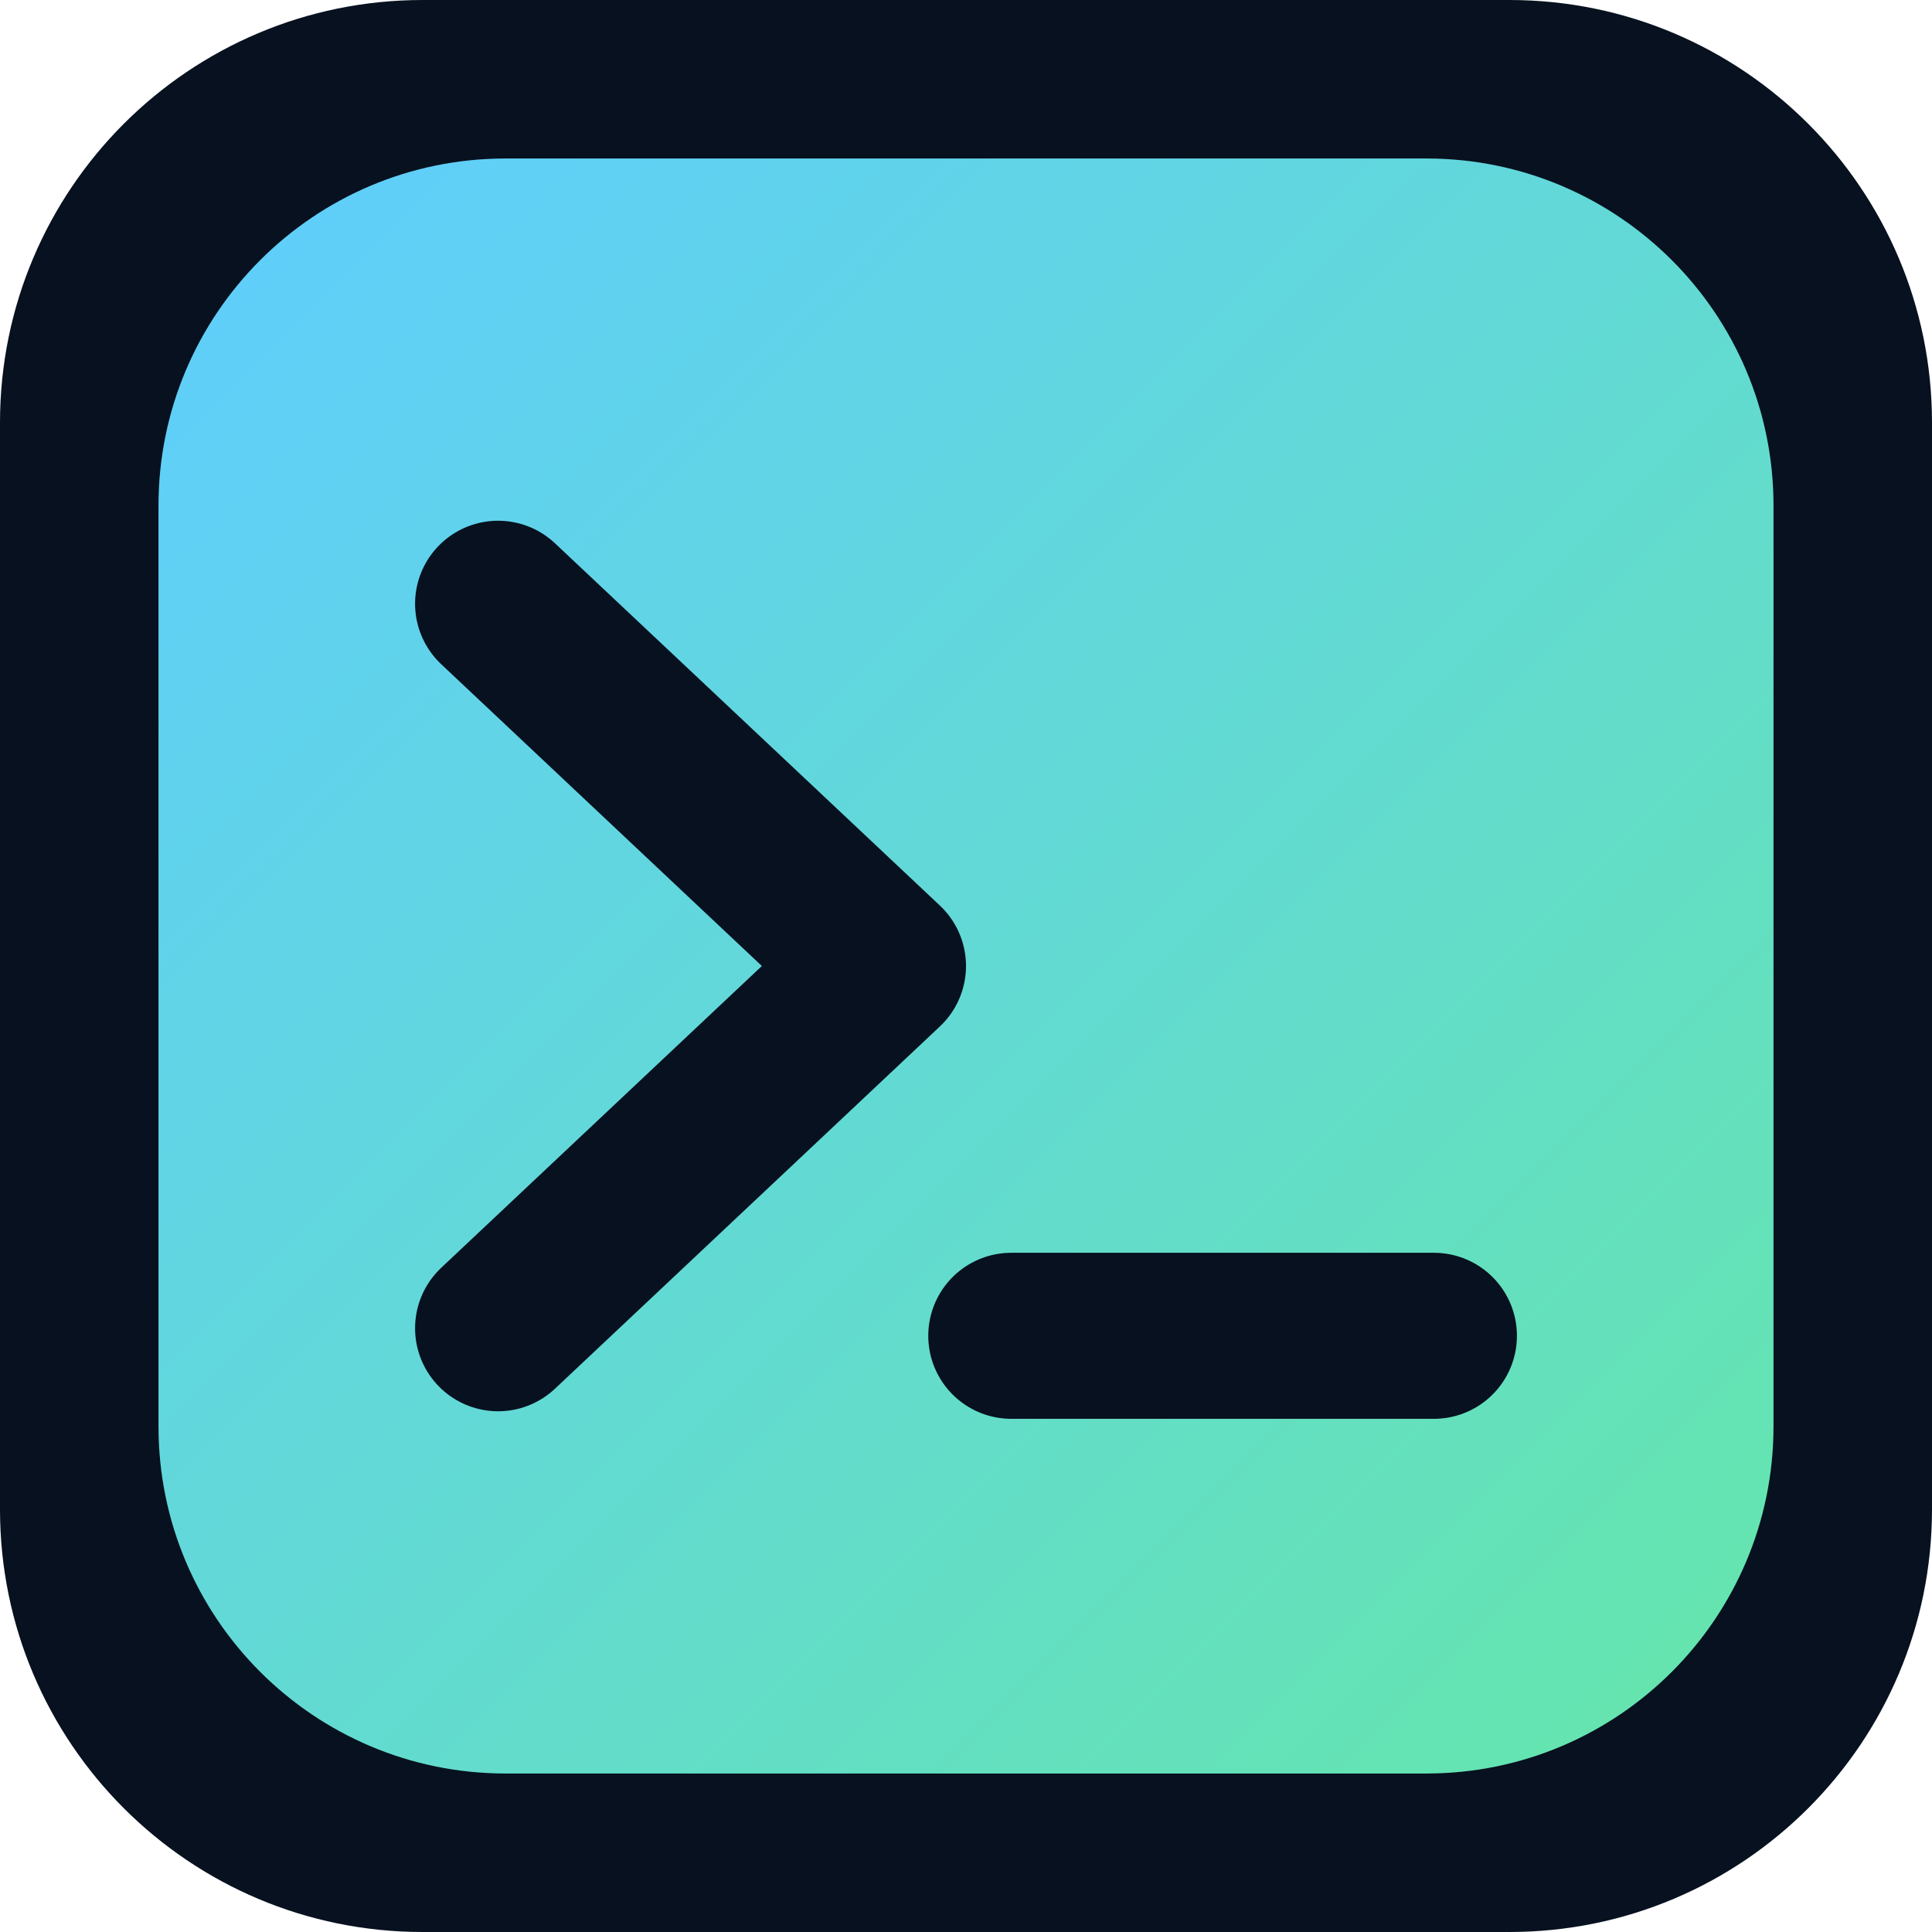
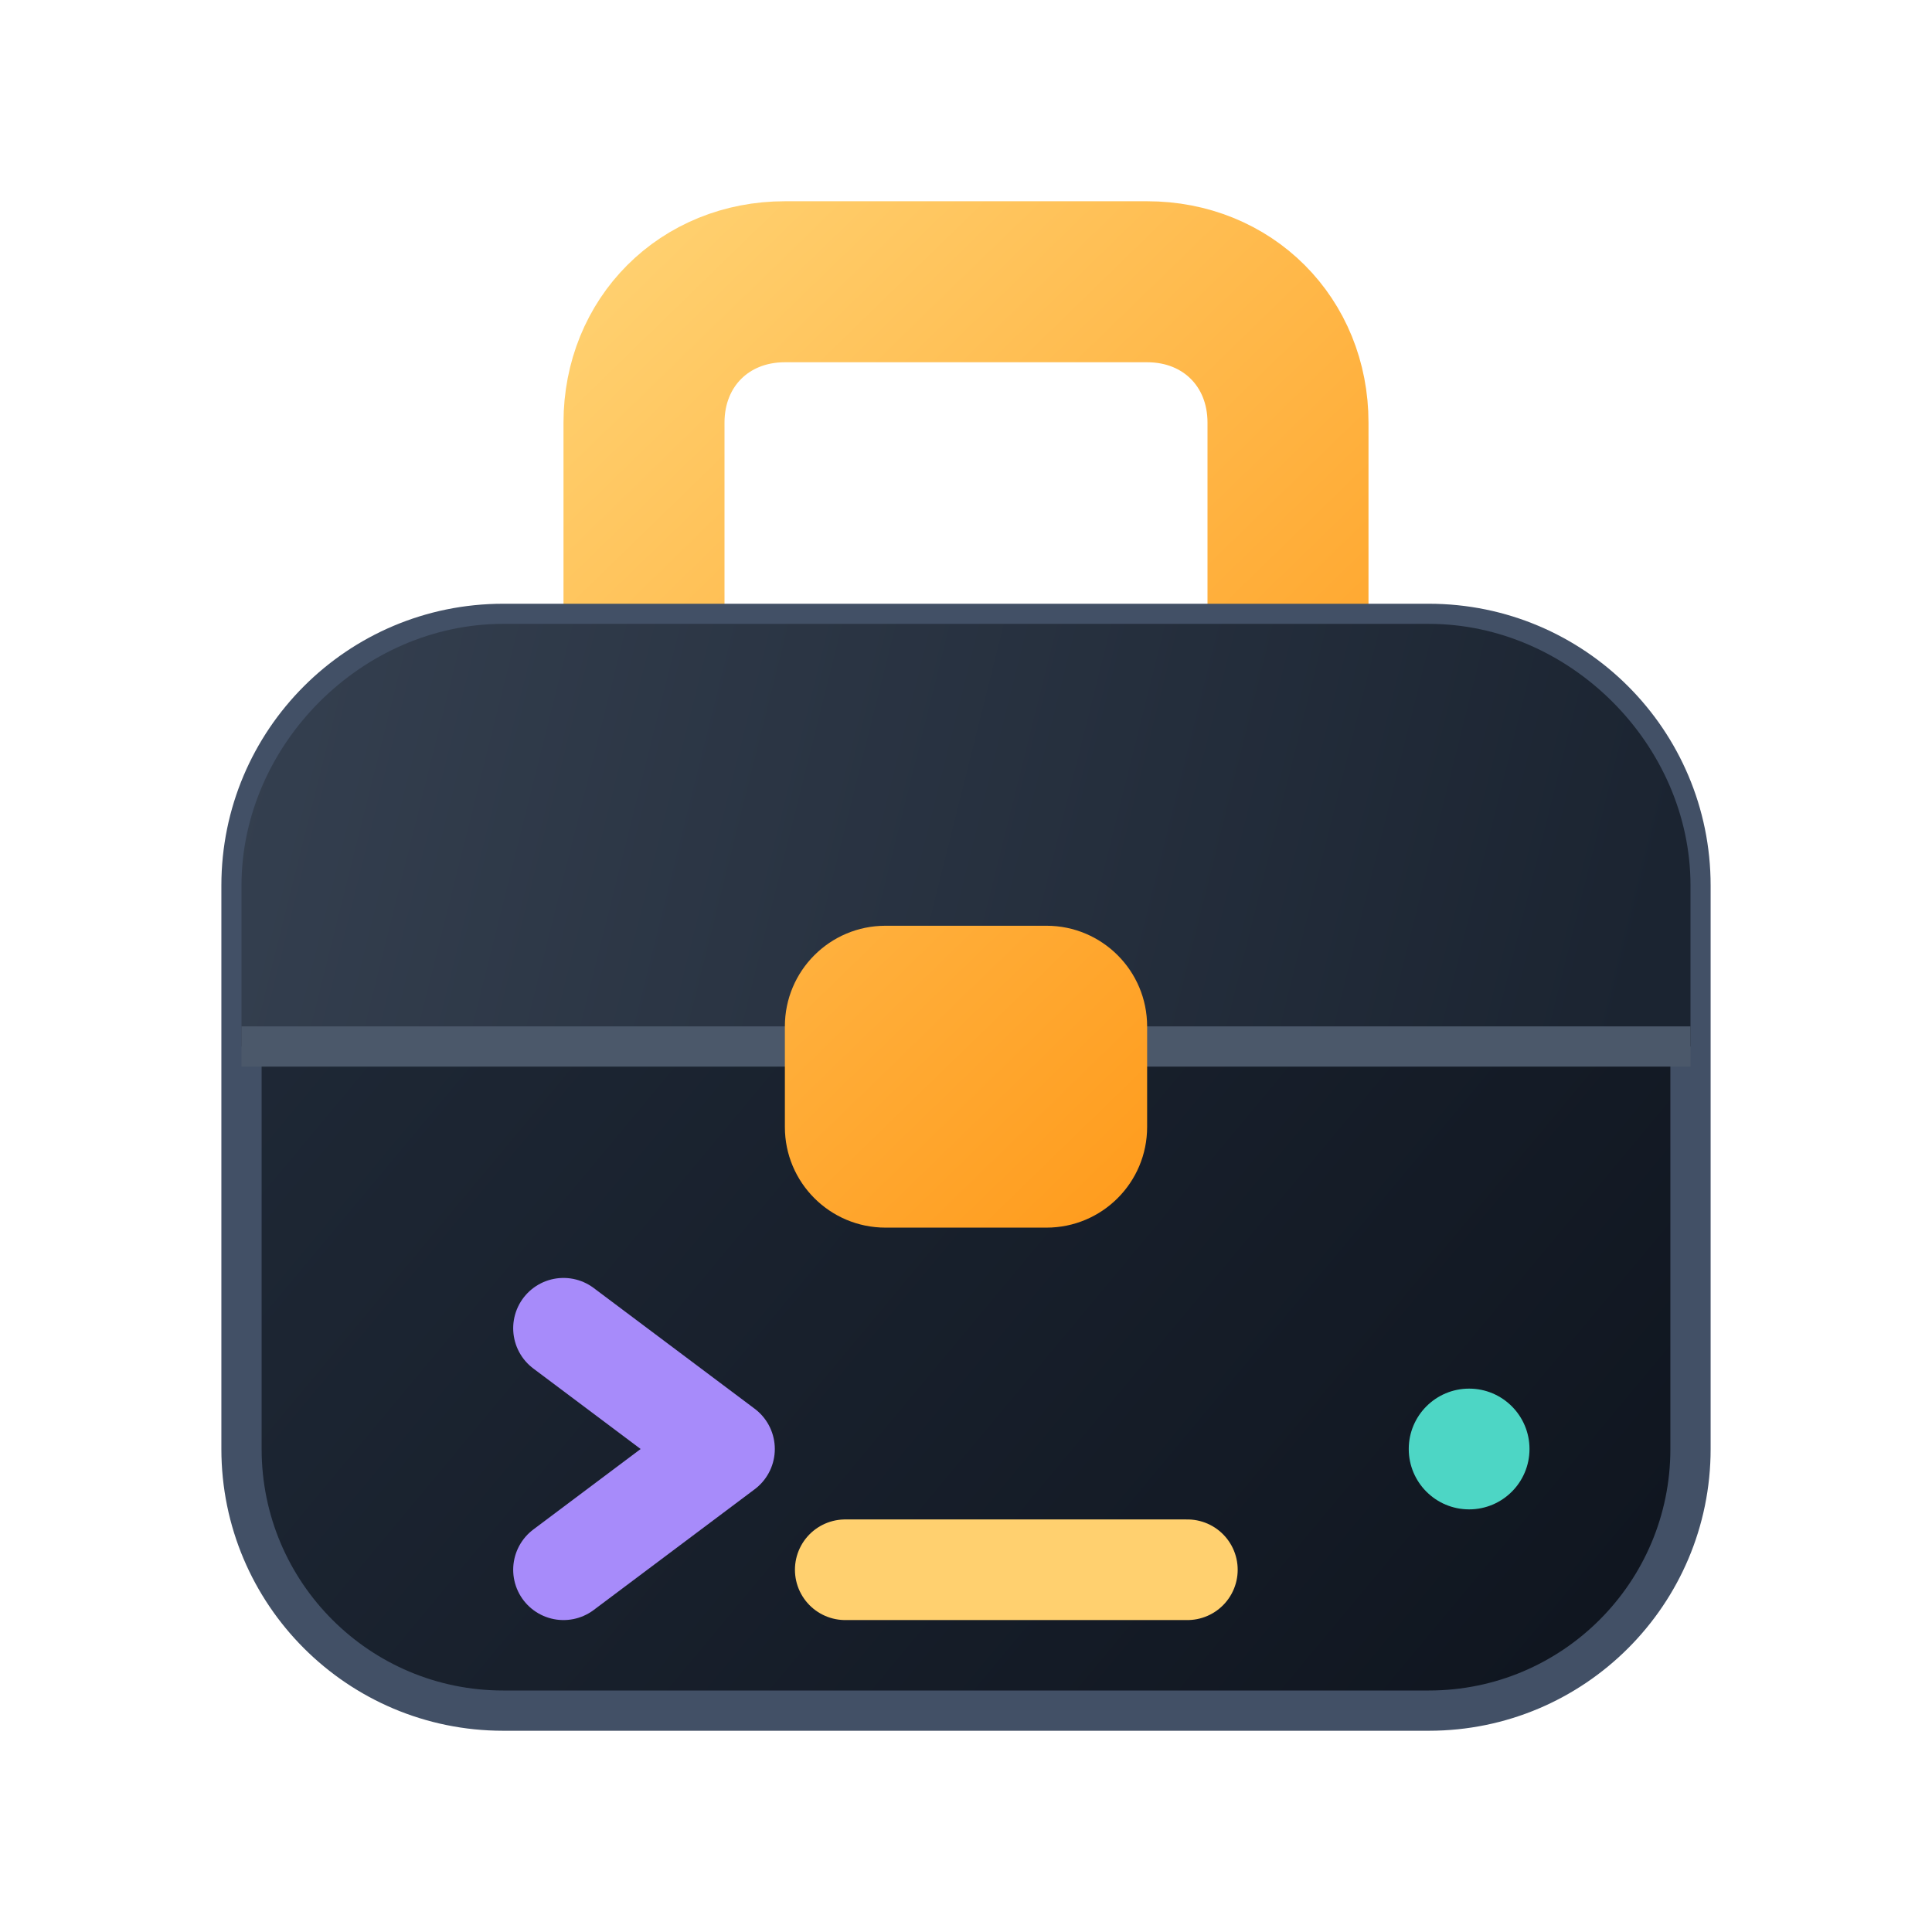
- <svg xmlns="http://www.w3.org/2000/svg" viewBox="0 0 512 512" role="img" aria-labelledby="title desc">
+ <svg xmlns="http://www.w3.org/2000/svg" viewBox="0 0 96 96" role="img" aria-labelledby="title desc">
  <defs>
-     <linearGradient id="g" x1="0" y1="0" x2="1" y2="1">
-       <stop offset="0" stop-color="#5fcdff" />
-       <stop offset="1" stop-color="#65e6aa" />
+     <linearGradient id="body" x1="18" y1="32" x2="78" y2="82" gradientUnits="userSpaceOnUse">
+       <stop stop-color="#202a38" />
+       <stop offset="1" stop-color="#101620" />
+     </linearGradient>
+     <linearGradient id="top" x1="14" y1="30" x2="82" y2="47" gradientUnits="userSpaceOnUse">
+       <stop stop-color="#343f4f" />
+       <stop offset="1" stop-color="#1b2431" />
+     </linearGradient>
+     <linearGradient id="amber" x1="31" y1="13" x2="66" y2="49" gradientUnits="userSpaceOnUse">
+       <stop stop-color="#ffd06f" />
+       <stop offset="1" stop-color="#ff9d1f" />
    </linearGradient>
  </defs>
-   <rect width="512" height="512" rx="112" fill="#07111f" />
-   <rect x="42" y="42" width="428" height="428" rx="92" fill="url(#g)" />
-   <path d="M132 160l102 96-102 96" fill="none" stroke="#07111f" stroke-width="44" stroke-linecap="round" stroke-linejoin="round" />
-   <path d="M268 354h112" fill="none" stroke="#07111f" stroke-width="44" stroke-linecap="round" />
+   <path d="M32 31V21c0-4 3-7 7-7h18c4 0 7 3 7 7v10" fill="none" stroke="url(#amber)" stroke-width="8" stroke-linecap="round" />
+   <rect x="12" y="31" width="72" height="54" rx="13" fill="url(#body)" stroke="#425066" stroke-width="2" />
+   <path d="M12 44c0-7 6-13 13-13h46c7 0 13 6 13 13v8H12v-8Z" fill="url(#top)" />
+   <path d="M12 52h72" stroke="#4b586a" stroke-width="2" />
+   <rect x="39" y="46" width="18" height="15" rx="5" fill="url(#amber)" />
+   <path d="m28 66 8 6-8 6" fill="none" stroke="#a78bfa" stroke-width="5" stroke-linecap="round" stroke-linejoin="round" />
+   <path d="M42 78h17" stroke="#ffd06f" stroke-width="5" stroke-linecap="round" />
+   <circle cx="73" cy="72" r="3" fill="#4dd6c5" />
</svg>
